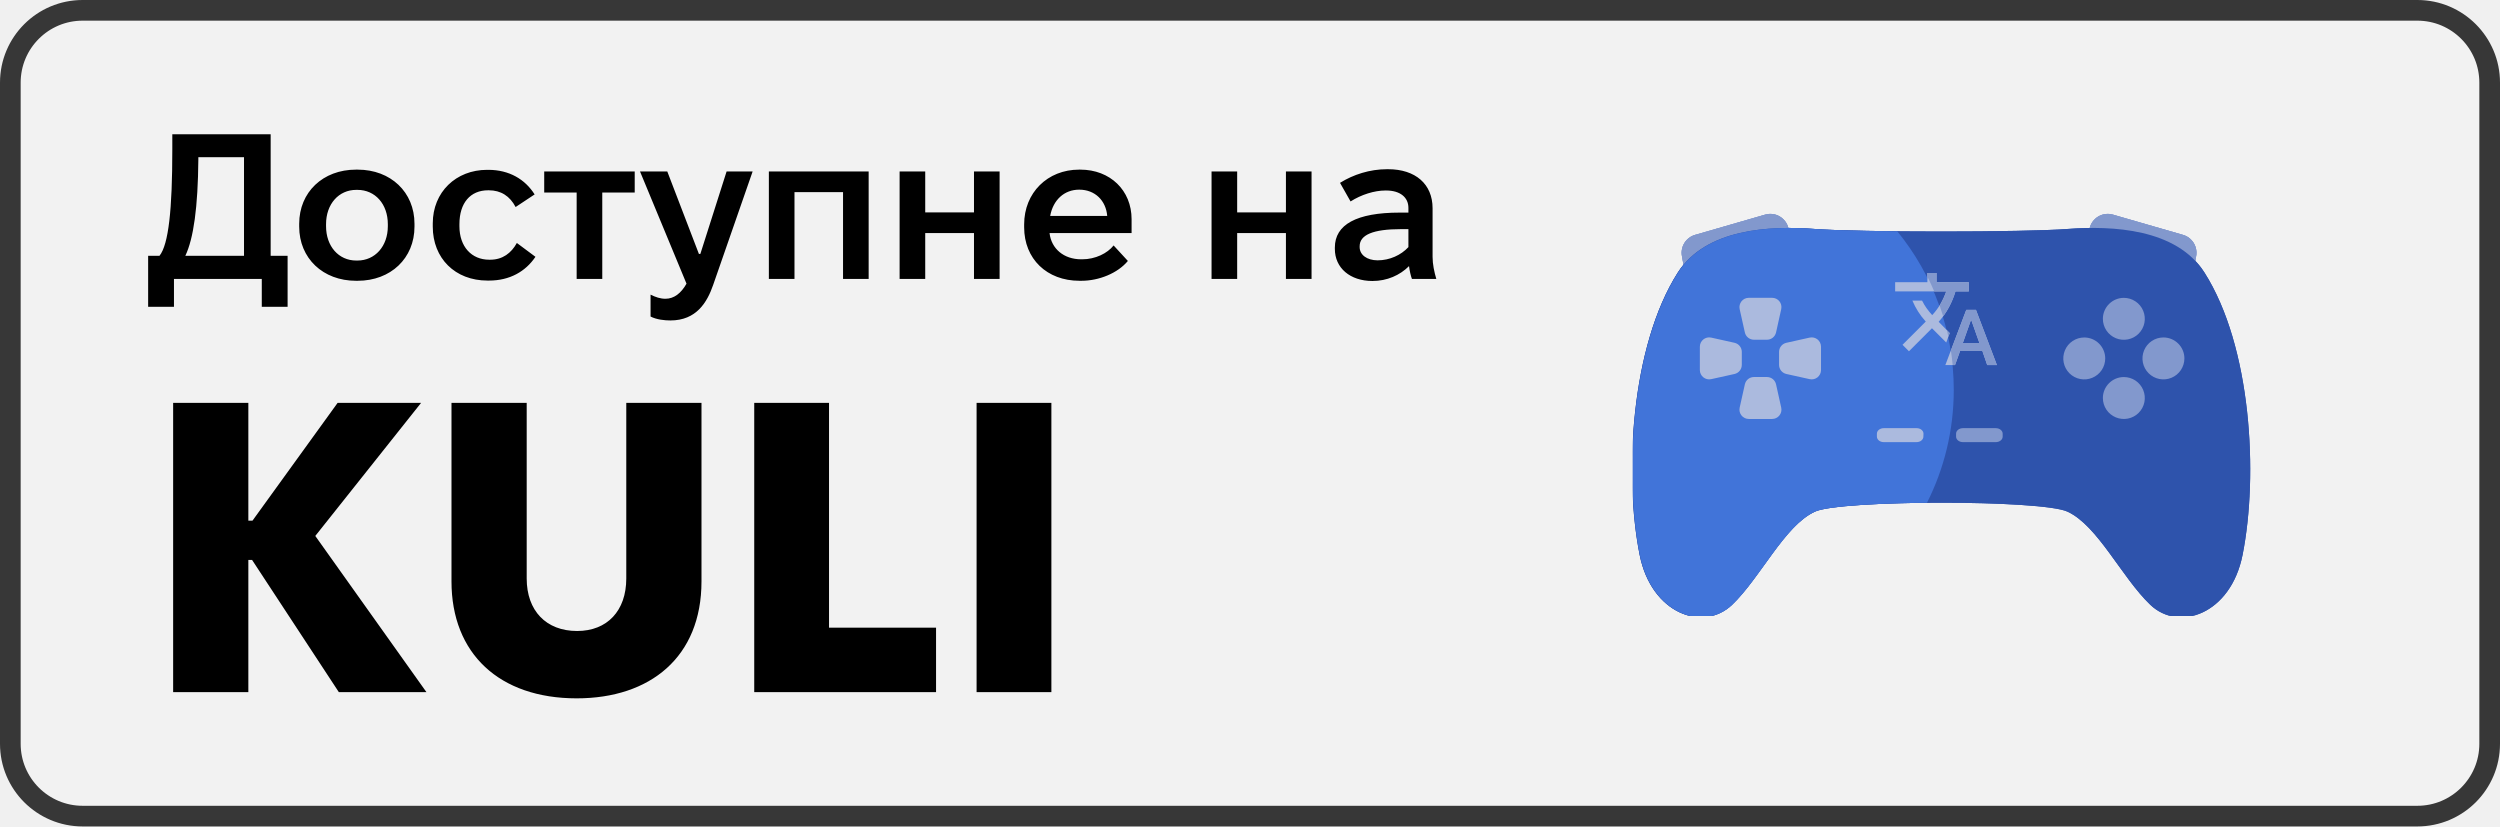
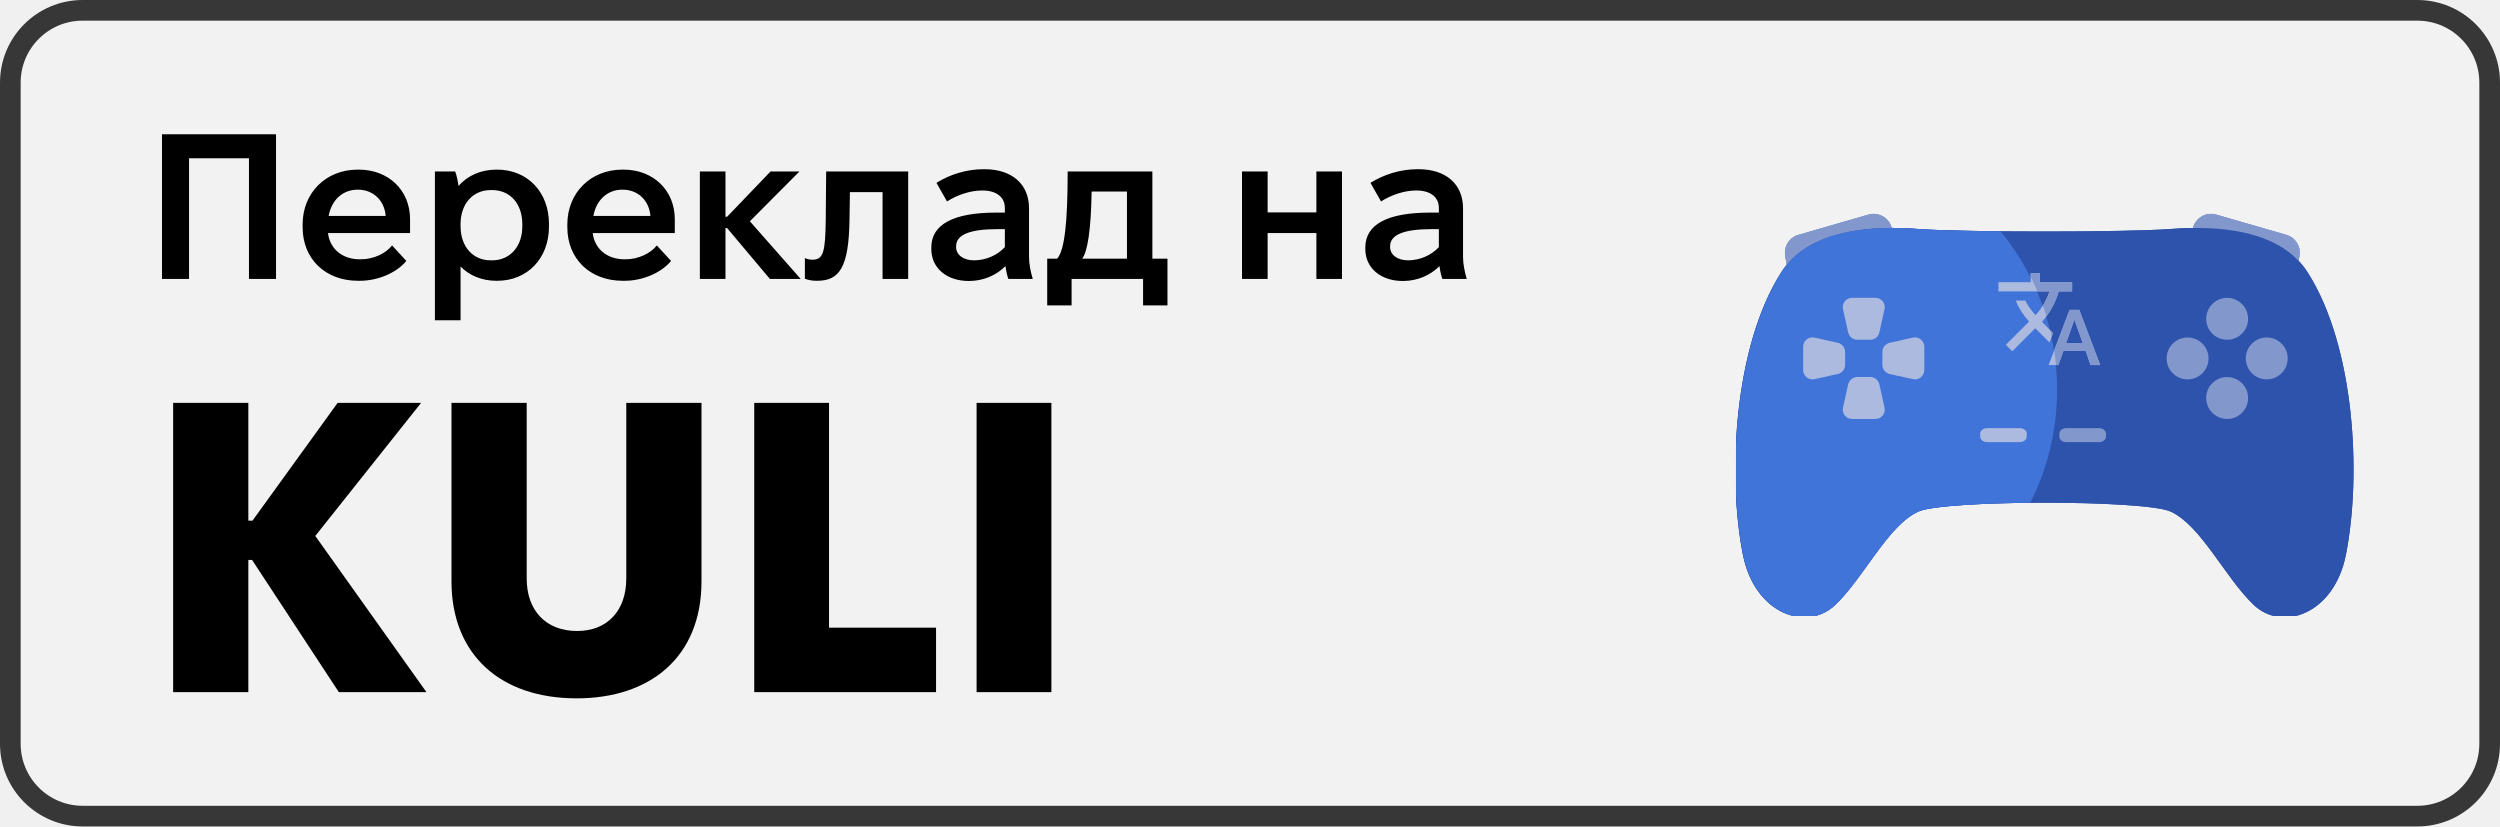
<svg xmlns="http://www.w3.org/2000/svg" width="121" height="40" viewBox="0 0 121 40" fill="none">
  <rect x="0.5" y="0.5" width="120" height="39" rx="3.5" fill="#F2F2F2" />
  <rect x="0.5" y="0.5" width="120" height="39" rx="3.5" stroke="#373737" />
-   <path d="M7.17 14.85V12.38H7.72C8.16 11.83 8.34 10.14 8.34 7.23V6.5H13.1V12.38H13.92V14.85H12.67V13.5H8.42V14.85H7.17ZM11.81 12.38V7.61H9.6V7.72C9.58 10.03 9.37 11.54 8.97 12.38H11.81ZM17.231 13.59C15.631 13.59 14.481 12.5 14.481 10.97V10.83C14.481 9.3 15.631 8.21 17.231 8.21H17.311C18.911 8.21 20.061 9.3 20.061 10.83V10.97C20.061 12.5 18.911 13.59 17.311 13.59H17.231ZM17.241 12.61H17.301C18.151 12.61 18.771 11.92 18.771 10.95V10.85C18.771 9.88 18.161 9.19 17.301 9.19H17.241C16.391 9.19 15.781 9.88 15.781 10.85V10.95C15.781 11.92 16.391 12.61 17.241 12.61ZM23.596 13.58C22.026 13.58 20.946 12.5 20.946 10.97V10.81C20.946 9.3 22.066 8.22 23.576 8.22H23.636C24.646 8.22 25.416 8.68 25.876 9.41L24.956 10.02C24.676 9.49 24.246 9.21 23.656 9.21H23.626C22.766 9.21 22.236 9.82 22.236 10.85V10.95C22.236 11.94 22.826 12.57 23.676 12.57H23.726C24.326 12.57 24.746 12.25 25.016 11.76L25.916 12.43C25.436 13.14 24.676 13.58 23.666 13.58H23.596ZM27.91 13.5V9.32H26.34V8.3H30.72V9.32H29.15V13.5H27.91ZM32.447 15.51C32.167 15.51 31.777 15.47 31.487 15.32V14.26C31.727 14.38 31.957 14.46 32.207 14.46C32.627 14.46 32.967 14.19 33.227 13.73L30.977 8.3H32.297L33.827 12.29H33.897L35.167 8.3H36.427L34.517 13.79C34.227 14.63 33.707 15.51 32.447 15.51ZM37.213 13.5V8.3H42.043V13.5H40.803V9.3H38.453V13.5H37.213ZM43.541 13.5V8.3H44.781V10.28H47.141V8.3H48.381V13.5H47.141V11.28H44.781V13.5H43.541ZM52.249 13.59C50.669 13.59 49.569 12.53 49.569 11V10.86C49.569 9.33 50.699 8.21 52.229 8.21H52.289C53.729 8.21 54.769 9.21 54.769 10.61V11.28H50.799V11.29C50.889 12.04 51.489 12.55 52.329 12.55H52.379C53.019 12.55 53.599 12.26 53.899 11.88L54.589 12.63C54.099 13.22 53.199 13.59 52.339 13.59H52.249ZM50.829 10.45H53.589C53.529 9.71 52.999 9.18 52.239 9.18H52.229C51.509 9.18 50.969 9.68 50.829 10.45ZM58.639 13.5V8.3H59.879V10.28H62.239V8.3H63.479V13.5H62.239V11.28H59.879V13.5H58.639ZM66.427 13.6C65.347 13.6 64.607 12.97 64.607 12.05V11.98C64.607 10.87 65.657 10.29 67.747 10.29H68.167V10.06C68.167 9.56 67.777 9.22 67.087 9.22H67.057C66.517 9.22 65.887 9.42 65.367 9.75L64.857 8.85C65.497 8.45 66.297 8.19 67.127 8.19H67.187C68.507 8.19 69.337 8.91 69.337 10.08V12.43C69.337 12.79 69.417 13.16 69.517 13.5H68.337C68.277 13.34 68.227 13.11 68.197 12.88C67.757 13.32 67.137 13.6 66.427 13.6ZM66.677 12.6C67.257 12.6 67.807 12.35 68.167 11.96V11.09H67.817C66.447 11.09 65.807 11.37 65.807 11.92V11.96C65.807 12.33 66.157 12.6 66.677 12.6ZM8.38 33.5V19.5H12.02V25.2H12.22L16.34 19.5H20.38L15.26 25.94L20.64 33.5H16.4L12.2 27.1H12.02V33.5H8.38ZM27.912 33.8C24.172 33.8 21.852 31.64 21.852 28.14V19.5H25.492V28C25.492 29.56 26.432 30.54 27.932 30.54C29.392 30.54 30.312 29.56 30.312 28V19.5H33.952V28.14C33.952 31.8 31.472 33.8 27.912 33.8ZM36.505 33.5V19.5H40.125V30.38H45.305V33.5H36.505ZM47.267 33.5V19.5H50.887V33.5H47.267Z" fill="black" />
+   <path d="M7.84 13.5V6.5H13.36V13.5H12.05V7.66H9.15V13.5H7.84ZM17.327 13.59C15.747 13.59 14.647 12.53 14.647 11V10.86C14.647 9.33 15.777 8.21 17.307 8.21H17.367C18.807 8.21 19.847 9.21 19.847 10.61V11.28H15.877V11.29C15.967 12.04 16.567 12.55 17.407 12.55H17.457C18.097 12.55 18.677 12.26 18.977 11.88L19.667 12.63C19.177 13.22 18.277 13.59 17.417 13.59H17.327ZM15.907 10.45H18.667C18.607 9.71 18.077 9.18 17.317 9.18H17.307C16.587 9.18 16.047 9.68 15.907 10.45ZM21.05 15.5V8.3H22.03C22.101 8.47 22.16 8.77 22.191 9C22.631 8.5 23.27 8.21 24.02 8.21H24.07C25.52 8.21 26.57 9.29 26.57 10.83V10.97C26.57 12.51 25.52 13.59 24.07 13.59H24.02C23.331 13.59 22.721 13.34 22.291 12.9V15.5H21.05ZM23.75 12.6H23.82C24.68 12.6 25.28 11.94 25.28 10.95V10.85C25.28 9.86 24.691 9.2 23.82 9.2H23.75C22.89 9.2 22.291 9.86 22.291 10.85V10.95C22.291 11.94 22.89 12.6 23.75 12.6ZM30.14 13.59C28.559 13.59 27.459 12.53 27.459 11V10.86C27.459 9.33 28.59 8.21 30.119 8.21H30.18C31.619 8.21 32.66 9.21 32.66 10.61V11.28H28.689V11.29C28.779 12.04 29.38 12.55 30.22 12.55H30.27C30.91 12.55 31.489 12.26 31.79 11.88L32.48 12.63C31.989 13.22 31.09 13.59 30.23 13.59H30.14ZM28.72 10.45H31.48C31.419 9.71 30.89 9.18 30.13 9.18H30.119C29.399 9.18 28.86 9.68 28.72 10.45ZM33.873 13.5V8.3H35.113V10.49H35.193L37.293 8.3H38.693L36.293 10.71L38.753 13.5H37.263L35.193 11.04H35.113V13.5H33.873ZM39.546 13.59C39.316 13.59 39.136 13.56 38.956 13.49V12.49C39.076 12.55 39.226 12.57 39.326 12.57C39.856 12.57 39.946 12.17 39.966 10.65L39.986 8.3H43.956V13.5H42.716V9.3H41.136L41.116 10.62C41.086 12.97 40.616 13.59 39.546 13.59ZM46.895 13.6C45.815 13.6 45.075 12.97 45.075 12.05V11.98C45.075 10.87 46.125 10.29 48.215 10.29H48.635V10.06C48.635 9.56 48.245 9.22 47.555 9.22H47.525C46.985 9.22 46.355 9.42 45.835 9.75L45.325 8.85C45.965 8.45 46.765 8.19 47.595 8.19H47.655C48.975 8.19 49.805 8.91 49.805 10.08V12.43C49.805 12.79 49.885 13.16 49.985 13.5H48.805C48.745 13.34 48.695 13.11 48.665 12.88C48.225 13.32 47.605 13.6 46.895 13.6ZM47.145 12.6C47.725 12.6 48.275 12.35 48.635 11.96V11.09H48.285C46.915 11.09 46.275 11.37 46.275 11.92V11.96C46.275 12.33 46.625 12.6 47.145 12.6ZM50.685 14.78V12.52H51.165C51.525 12.12 51.675 10.77 51.675 8.3H55.775V12.52H56.505V14.78H55.325V13.5H51.865V14.78H50.685ZM52.375 12.52H54.545V9.27H52.835C52.805 11.13 52.635 12.2 52.375 12.52ZM60.113 13.5V8.3H61.353V10.28H63.713V8.3H64.953V13.5H63.713V11.28H61.353V13.5H60.113ZM67.901 13.6C66.821 13.6 66.081 12.97 66.081 12.05V11.98C66.081 10.87 67.131 10.29 69.221 10.29H69.641V10.06C69.641 9.56 69.251 9.22 68.561 9.22H68.531C67.991 9.22 67.361 9.42 66.841 9.75L66.331 8.85C66.971 8.45 67.771 8.19 68.601 8.19H68.661C69.981 8.19 70.811 8.91 70.811 10.08V12.43C70.811 12.79 70.891 13.16 70.991 13.5H69.811C69.751 13.34 69.701 13.11 69.671 12.88C69.231 13.32 68.611 13.6 67.901 13.6ZM68.151 12.6C68.731 12.6 69.281 12.35 69.641 11.96V11.09H69.291C67.921 11.09 67.281 11.37 67.281 11.92V11.96C67.281 12.33 67.631 12.6 68.151 12.6ZM8.38 33.5V19.5H12.02V25.2H12.22L16.34 19.5H20.38L15.26 25.94L20.64 33.5H16.4L12.2 27.1H12.02V33.5H8.38ZM27.912 33.8C24.172 33.8 21.852 31.64 21.852 28.14V19.5H25.492V28C25.492 29.56 26.432 30.54 27.932 30.54C29.392 30.54 30.312 29.56 30.312 28V19.5H33.952V28.14C33.952 31.8 31.472 33.8 27.912 33.8ZM36.505 33.5V19.5H40.125V30.38H45.305V33.5H36.505ZM47.267 33.5V19.5H50.887V33.5H47.267Z" fill="black" />
  <g clip-path="url(#clip0_1138_282)">
-     <mask id="mask0_1138_282" style="mask-type:luminance" maskUnits="userSpaceOnUse" x="79" y="10" width="30" height="20">
-       <path d="M109 10.182H79V29.818H109V10.182Z" fill="white" />
+     <mask id="mask0_1138_282" style="mask-type:luminance" maskUnits="userSpaceOnUse" x="84" y="10" width="30" height="20">
+       <path d="M114 10.182H84V29.818H114V10.182Z" fill="white" />
    </mask>
    <g mask="url(#mask0_1138_282)">
-       <mask id="mask1_1138_282" style="mask-type:luminance" maskUnits="userSpaceOnUse" x="79" y="10" width="30" height="20">
-         <path d="M108.95 10.182H79V29.818H108.95V10.182Z" fill="white" />
+       <mask id="mask1_1138_282" style="mask-type:luminance" maskUnits="userSpaceOnUse" x="84" y="10" width="30" height="20">
+         <path d="M113.95 10.182H84V29.818H113.95V10.182Z" fill="white" />
      </mask>
      <g mask="url(#mask1_1138_282)">
-         <path d="M81.405 12.393C81.324 11.938 81.599 11.496 82.042 11.368L85.433 10.389C85.925 10.246 86.437 10.543 86.559 11.041L86.932 12.566L81.616 13.582L81.405 12.393Z" fill="#8298CD" />
-         <path d="M106.295 12.392C106.375 11.938 106.1 11.496 105.657 11.368L102.267 10.389C101.774 10.246 101.262 10.543 101.14 11.041L100.768 12.566L106.083 13.582L106.295 12.392Z" fill="#8298CD" />
-         <path d="M81.405 12.392C81.324 11.938 81.599 11.496 82.042 11.368L85.433 10.388C85.925 10.246 86.437 10.543 86.559 11.041L86.932 12.566L81.616 13.582L81.405 12.392Z" fill="#8298CD" />
-         <path d="M106.295 12.392C106.375 11.938 106.1 11.496 105.657 11.368L102.267 10.388C101.774 10.246 101.262 10.543 101.14 11.041L100.768 12.566L106.083 13.582L106.295 12.392Z" fill="#8298CD" />
-         <path fill-rule="evenodd" clip-rule="evenodd" d="M100.062 24.762C98.81 24.187 89.089 24.187 87.838 24.762C86.363 25.438 85.213 27.946 83.829 29.271C82.444 30.597 79.928 29.723 79.357 26.852C78.591 22.989 78.931 16.766 81.206 13.19C82.559 11.063 85.669 10.917 87.816 11.081C89.962 11.246 97.938 11.246 100.086 11.081C102.235 10.917 105.34 11.063 106.695 13.19C108.971 16.766 109.309 22.989 108.542 26.852C107.972 29.729 105.46 30.597 104.073 29.271C102.686 27.946 101.536 25.441 100.062 24.762Z" fill="#2E53AC" />
-         <path fill-rule="evenodd" clip-rule="evenodd" d="M93.097 20.99C93.097 20.955 93.088 20.92 93.072 20.887C93.055 20.855 93.031 20.826 93 20.801C92.969 20.776 92.933 20.756 92.892 20.743C92.852 20.729 92.809 20.723 92.766 20.723H91.173C91.085 20.723 91.001 20.751 90.939 20.801C90.877 20.851 90.842 20.919 90.842 20.99V21.132C90.842 21.203 90.877 21.27 90.939 21.321C91.001 21.371 91.085 21.399 91.173 21.399H92.761C92.849 21.399 92.933 21.371 92.995 21.321C93.057 21.27 93.092 21.203 93.092 21.132L93.097 20.99Z" fill="#8298CD" />
-         <path fill-rule="evenodd" clip-rule="evenodd" d="M96.929 20.99C96.929 20.919 96.894 20.851 96.832 20.801C96.769 20.751 96.685 20.723 96.597 20.723H95.005C94.917 20.723 94.833 20.751 94.771 20.801C94.709 20.851 94.674 20.919 94.674 20.99V21.132C94.674 21.203 94.709 21.27 94.771 21.321C94.833 21.371 94.917 21.399 95.005 21.399H96.597C96.685 21.399 96.769 21.371 96.832 21.321C96.894 21.27 96.929 21.203 96.929 21.132V20.99Z" fill="#8298CD" />
-         <path fill-rule="evenodd" clip-rule="evenodd" d="M102.794 14.416C102.995 14.416 103.191 14.476 103.358 14.588C103.525 14.699 103.655 14.857 103.731 15.043C103.808 15.228 103.828 15.432 103.789 15.629C103.75 15.826 103.653 16.007 103.511 16.149C103.37 16.291 103.189 16.387 102.992 16.426C102.795 16.465 102.591 16.445 102.406 16.369C102.22 16.292 102.062 16.162 101.95 15.995C101.839 15.828 101.779 15.632 101.779 15.431C101.779 15.162 101.886 14.904 102.077 14.714C102.267 14.523 102.525 14.416 102.794 14.416Z" fill="#8298CD" />
-         <path fill-rule="evenodd" clip-rule="evenodd" d="M105.725 17.348C105.725 17.548 105.665 17.744 105.554 17.911C105.442 18.078 105.284 18.208 105.098 18.285C104.913 18.362 104.709 18.382 104.512 18.343C104.315 18.304 104.134 18.207 103.993 18.065C103.851 17.923 103.754 17.742 103.715 17.546C103.676 17.349 103.696 17.145 103.773 16.959C103.849 16.774 103.979 16.615 104.146 16.504C104.313 16.392 104.509 16.333 104.71 16.333C104.979 16.333 105.237 16.44 105.427 16.63C105.618 16.82 105.725 17.078 105.725 17.348Z" fill="#8298CD" />
-         <path fill-rule="evenodd" clip-rule="evenodd" d="M102.794 18.249C102.995 18.249 103.191 18.309 103.358 18.42C103.525 18.532 103.655 18.69 103.731 18.876C103.808 19.061 103.828 19.265 103.789 19.462C103.75 19.659 103.653 19.84 103.511 19.982C103.37 20.123 103.189 20.22 102.992 20.259C102.795 20.298 102.591 20.278 102.406 20.201C102.22 20.125 102.062 19.995 101.95 19.828C101.839 19.661 101.779 19.465 101.779 19.264C101.779 18.995 101.886 18.737 102.077 18.547C102.267 18.356 102.525 18.249 102.794 18.249Z" fill="#8298CD" />
-         <path fill-rule="evenodd" clip-rule="evenodd" d="M101.893 17.349C101.893 17.549 101.833 17.746 101.722 17.913C101.61 18.079 101.452 18.209 101.266 18.286C101.081 18.363 100.877 18.383 100.68 18.344C100.483 18.305 100.302 18.208 100.16 18.066C100.019 17.924 99.922 17.744 99.883 17.547C99.844 17.35 99.864 17.146 99.941 16.96C100.017 16.775 100.147 16.616 100.314 16.505C100.481 16.394 100.677 16.334 100.878 16.334C101.147 16.334 101.405 16.441 101.595 16.631C101.786 16.822 101.893 17.08 101.893 17.349Z" fill="#8298CD" />
-         <path d="M84.2 14.963C84.138 14.681 84.352 14.414 84.641 14.414H85.771C86.06 14.414 86.274 14.681 86.211 14.963L85.961 16.09C85.915 16.296 85.732 16.443 85.521 16.443H84.891C84.68 16.443 84.497 16.296 84.451 16.09L84.2 14.963Z" fill="#8298CD" />
-         <path d="M87.588 16.34C87.87 16.278 88.137 16.492 88.137 16.78V17.911C88.137 18.199 87.87 18.414 87.588 18.351L86.461 18.101C86.254 18.055 86.107 17.872 86.107 17.66V17.031C86.107 16.82 86.254 16.637 86.461 16.591L87.588 16.34Z" fill="#8298CD" />
-         <path d="M84.2 19.729C84.138 20.011 84.352 20.278 84.641 20.278H85.771C86.06 20.278 86.274 20.011 86.211 19.729L85.961 18.602C85.915 18.395 85.732 18.248 85.521 18.248H84.891C84.68 18.248 84.497 18.395 84.451 18.602L84.2 19.729Z" fill="#8298CD" />
-         <path d="M82.822 16.34C82.541 16.278 82.273 16.492 82.273 16.78V17.911C82.273 18.199 82.541 18.414 82.822 18.351L83.95 18.101C84.156 18.055 84.303 17.872 84.303 17.66V17.031C84.303 16.82 84.156 16.637 83.95 16.591L82.822 16.34Z" fill="#8298CD" />
-         <path d="M81.405 12.392C81.324 11.938 81.599 11.496 82.042 11.368L85.433 10.388C85.925 10.246 86.437 10.543 86.559 11.041L86.932 12.566L81.616 13.582L81.405 12.392Z" fill="#8298CD" />
-         <path d="M106.295 12.392C106.375 11.938 106.1 11.496 105.657 11.368L102.267 10.388C101.774 10.246 101.262 10.543 101.14 11.041L100.768 12.566L106.083 13.582L106.295 12.392Z" fill="#8298CD" />
-         <path fill-rule="evenodd" clip-rule="evenodd" d="M100.062 24.762C98.81 24.187 89.089 24.187 87.838 24.762C86.363 25.438 85.213 27.946 83.829 29.271C82.444 30.597 79.928 29.723 79.357 26.852C78.591 22.989 78.931 16.766 81.206 13.19C82.559 11.063 85.669 10.917 87.816 11.081C89.962 11.246 97.938 11.246 100.086 11.081C102.235 10.917 105.34 11.063 106.695 13.19C108.971 16.766 109.309 22.989 108.542 26.852C107.972 29.729 105.46 30.597 104.073 29.271C102.686 27.946 101.536 25.441 100.062 24.762Z" fill="#2E53AC" />
-         <path d="M91.829 11.195C90.105 11.178 88.594 11.14 87.827 11.082C85.68 10.917 82.571 11.064 81.218 13.19C78.943 16.766 78.603 22.99 79.369 26.852C79.94 29.723 82.456 30.598 83.841 29.272C84.391 28.744 84.905 28.03 85.417 27.318C86.191 26.241 86.962 25.169 87.85 24.762C88.422 24.499 90.769 24.356 93.266 24.334C94.095 22.692 94.562 20.835 94.562 18.869C94.562 15.958 93.537 13.287 91.829 11.195Z" fill="#4174D9" />
-         <path fill-rule="evenodd" clip-rule="evenodd" d="M93.097 20.99C93.097 20.955 93.088 20.92 93.072 20.887C93.055 20.855 93.031 20.826 93 20.801C92.969 20.776 92.933 20.756 92.892 20.743C92.852 20.729 92.809 20.723 92.766 20.723H91.173C91.085 20.723 91.001 20.751 90.939 20.801C90.877 20.851 90.842 20.919 90.842 20.99V21.132C90.842 21.203 90.877 21.27 90.939 21.321C91.001 21.371 91.085 21.399 91.173 21.399H92.761C92.849 21.399 92.933 21.371 92.995 21.321C93.057 21.27 93.092 21.203 93.092 21.132L93.097 20.99Z" fill="#ABBADE" />
-         <path fill-rule="evenodd" clip-rule="evenodd" d="M96.929 20.99C96.929 20.919 96.894 20.851 96.832 20.801C96.769 20.751 96.685 20.723 96.597 20.723H95.005C94.917 20.723 94.833 20.751 94.771 20.801C94.709 20.851 94.674 20.919 94.674 20.99V21.132C94.674 21.203 94.709 21.271 94.771 21.321C94.833 21.371 94.917 21.399 95.005 21.399H96.597C96.685 21.399 96.769 21.371 96.832 21.321C96.894 21.271 96.929 21.203 96.929 21.132V20.99Z" fill="#8298CD" />
-         <path fill-rule="evenodd" clip-rule="evenodd" d="M102.794 14.416C102.995 14.416 103.191 14.476 103.358 14.588C103.525 14.699 103.655 14.857 103.731 15.043C103.808 15.228 103.828 15.432 103.789 15.629C103.75 15.826 103.653 16.007 103.511 16.149C103.37 16.291 103.189 16.387 102.992 16.426C102.795 16.465 102.591 16.445 102.406 16.369C102.22 16.292 102.062 16.162 101.95 15.995C101.839 15.828 101.779 15.632 101.779 15.431C101.779 15.162 101.886 14.904 102.077 14.714C102.267 14.523 102.525 14.416 102.794 14.416Z" fill="#8298CD" />
-         <path fill-rule="evenodd" clip-rule="evenodd" d="M105.725 17.348C105.725 17.548 105.665 17.744 105.554 17.911C105.442 18.078 105.284 18.208 105.098 18.285C104.913 18.362 104.709 18.382 104.512 18.343C104.315 18.304 104.134 18.207 103.993 18.065C103.851 17.923 103.754 17.742 103.715 17.546C103.676 17.349 103.696 17.145 103.773 16.959C103.849 16.774 103.979 16.615 104.146 16.504C104.313 16.392 104.509 16.333 104.71 16.333C104.979 16.333 105.237 16.44 105.427 16.63C105.618 16.82 105.725 17.078 105.725 17.348Z" fill="#8298CD" />
-         <path fill-rule="evenodd" clip-rule="evenodd" d="M102.794 18.249C102.995 18.249 103.191 18.309 103.358 18.42C103.525 18.532 103.655 18.69 103.731 18.876C103.808 19.061 103.828 19.265 103.789 19.462C103.75 19.659 103.653 19.84 103.511 19.982C103.37 20.123 103.189 20.22 102.992 20.259C102.795 20.298 102.591 20.278 102.406 20.201C102.22 20.125 102.062 19.995 101.95 19.828C101.839 19.661 101.779 19.465 101.779 19.264C101.779 18.995 101.886 18.737 102.077 18.547C102.267 18.356 102.525 18.249 102.794 18.249Z" fill="#8298CD" />
-         <path fill-rule="evenodd" clip-rule="evenodd" d="M101.893 17.349C101.893 17.549 101.833 17.746 101.722 17.913C101.61 18.079 101.452 18.209 101.266 18.286C101.081 18.363 100.877 18.383 100.68 18.344C100.483 18.305 100.302 18.208 100.16 18.066C100.019 17.924 99.922 17.744 99.883 17.547C99.844 17.35 99.864 17.146 99.941 16.96C100.017 16.775 100.147 16.616 100.314 16.505C100.481 16.394 100.677 16.334 100.878 16.334C101.147 16.334 101.405 16.441 101.595 16.631C101.786 16.822 101.893 17.08 101.893 17.349Z" fill="#8298CD" />
-         <path d="M84.2 14.963C84.138 14.681 84.352 14.414 84.641 14.414H85.771C86.06 14.414 86.274 14.681 86.211 14.963L85.961 16.09C85.915 16.296 85.732 16.443 85.521 16.443H84.891C84.68 16.443 84.497 16.296 84.451 16.09L84.2 14.963Z" fill="#ABBADE" />
-         <path d="M87.588 16.34C87.87 16.278 88.137 16.492 88.137 16.78V17.911C88.137 18.199 87.87 18.414 87.588 18.351L86.461 18.101C86.254 18.055 86.107 17.872 86.107 17.66V17.031C86.107 16.82 86.254 16.637 86.461 16.591L87.588 16.34Z" fill="#ABBADE" />
-         <path d="M84.2 19.729C84.138 20.011 84.352 20.278 84.641 20.278H85.771C86.06 20.278 86.274 20.011 86.211 19.729L85.961 18.602C85.915 18.395 85.732 18.248 85.521 18.248H84.891C84.68 18.248 84.497 18.395 84.451 18.602L84.2 19.729Z" fill="#ABBADE" />
-         <path d="M82.822 16.34C82.541 16.278 82.273 16.492 82.273 16.78V17.911C82.273 18.199 82.541 18.414 82.822 18.351L83.95 18.101C84.156 18.055 84.303 17.872 84.303 17.66V17.031C84.303 16.82 84.156 16.637 83.95 16.591L82.822 16.34Z" fill="#ABBADE" />
-         <path d="M94.154 17.67L95.168 14.996H95.636L96.65 17.67H96.182L95.948 16.99H94.867L94.622 17.67H94.154ZM95.001 16.6H95.803L95.413 15.497H95.391L95.001 16.6ZM92.393 17.002L92.081 16.689L93.207 15.564C93.065 15.408 92.942 15.246 92.836 15.079C92.73 14.912 92.638 14.736 92.56 14.55H93.028C93.095 14.684 93.167 14.805 93.243 14.912C93.319 15.02 93.411 15.133 93.519 15.252C93.682 15.074 93.817 14.891 93.925 14.703C94.033 14.516 94.124 14.316 94.198 14.104H91.725V13.659H93.285V13.213H93.73V13.659H95.29V14.104H94.644C94.566 14.368 94.46 14.624 94.326 14.873C94.193 15.122 94.027 15.356 93.831 15.575L94.365 16.121L94.198 16.578L93.507 15.887L92.393 17.002Z" fill="#ABBADE" />
-         <path fill-rule="evenodd" clip-rule="evenodd" d="M93.615 14.104C93.513 13.861 93.403 13.622 93.285 13.387V13.213H93.731V13.659H95.291V14.104H94.645C94.567 14.368 94.461 14.624 94.327 14.873C94.246 15.024 94.153 15.17 94.049 15.31C93.996 15.133 93.939 14.958 93.877 14.784C93.894 14.757 93.91 14.73 93.926 14.703C94.034 14.516 94.125 14.316 94.199 14.104H93.615ZM94.509 17.67C94.487 17.433 94.458 17.197 94.422 16.964L95.168 14.996H95.636L96.65 17.67H96.182L95.948 16.99H94.867L94.622 17.67H94.509ZM94.301 16.298C94.279 16.193 94.255 16.087 94.23 15.983L94.366 16.121L94.301 16.298ZM95.803 16.6H95.001L95.391 15.497H95.413L95.803 16.6Z" fill="#8298CD" />
+         <path d="M86.405 12.393C86.324 11.938 86.599 11.496 87.042 11.368L90.433 10.389C90.925 10.246 91.437 10.543 91.559 11.041L91.932 12.566L86.616 13.582L86.405 12.393Z" fill="#8298CD" />
+         <path d="M111.295 12.392C111.375 11.938 111.1 11.496 110.657 11.368L107.267 10.389C106.774 10.246 106.262 10.543 106.14 11.041L105.768 12.566L111.083 13.582L111.295 12.392Z" fill="#8298CD" />
+         <path d="M86.405 12.392C86.324 11.938 86.599 11.496 87.042 11.368L90.433 10.388C90.925 10.246 91.437 10.543 91.559 11.041L91.932 12.566L86.616 13.582L86.405 12.392Z" fill="#8298CD" />
+         <path d="M111.295 12.392C111.375 11.938 111.1 11.496 110.657 11.368L107.267 10.388C106.774 10.246 106.262 10.543 106.14 11.041L105.768 12.566L111.083 13.582L111.295 12.392Z" fill="#8298CD" />
+         <path fill-rule="evenodd" clip-rule="evenodd" d="M105.062 24.762C103.81 24.187 94.089 24.187 92.838 24.762C91.363 25.438 90.213 27.946 88.829 29.271C87.444 30.597 84.928 29.723 84.357 26.852C83.591 22.989 83.931 16.766 86.206 13.19C87.559 11.063 90.669 10.917 92.816 11.081C94.962 11.246 102.938 11.246 105.086 11.081C107.235 10.917 110.34 11.063 111.695 13.19C113.971 16.766 114.309 22.989 113.542 26.852C112.972 29.729 110.46 30.597 109.073 29.271C107.686 27.946 106.536 25.441 105.062 24.762Z" fill="#2E53AC" />
+         <path fill-rule="evenodd" clip-rule="evenodd" d="M98.097 20.99C98.097 20.955 98.088 20.92 98.072 20.887C98.055 20.855 98.031 20.826 98 20.801C97.969 20.776 97.933 20.756 97.892 20.743C97.852 20.729 97.809 20.723 97.766 20.723H96.173C96.085 20.723 96.001 20.751 95.939 20.801C95.877 20.851 95.842 20.919 95.842 20.99V21.132C95.842 21.203 95.877 21.27 95.939 21.321C96.001 21.371 96.085 21.399 96.173 21.399H97.761C97.849 21.399 97.933 21.371 97.995 21.321C98.057 21.27 98.092 21.203 98.092 21.132L98.097 20.99Z" fill="#8298CD" />
+         <path fill-rule="evenodd" clip-rule="evenodd" d="M101.929 20.99C101.929 20.919 101.894 20.851 101.832 20.801C101.769 20.751 101.685 20.723 101.597 20.723H100.005C99.917 20.723 99.833 20.751 99.771 20.801C99.709 20.851 99.674 20.919 99.674 20.99V21.132C99.674 21.203 99.709 21.27 99.771 21.321C99.833 21.371 99.917 21.399 100.005 21.399H101.597C101.685 21.399 101.769 21.371 101.832 21.321C101.894 21.27 101.929 21.203 101.929 21.132V20.99Z" fill="#8298CD" />
+         <path fill-rule="evenodd" clip-rule="evenodd" d="M107.794 14.416C107.995 14.416 108.191 14.476 108.358 14.588C108.525 14.699 108.655 14.857 108.731 15.043C108.808 15.228 108.828 15.432 108.789 15.629C108.75 15.826 108.653 16.007 108.511 16.149C108.37 16.291 108.189 16.387 107.992 16.426C107.795 16.465 107.591 16.445 107.406 16.369C107.22 16.292 107.062 16.162 106.95 15.995C106.839 15.828 106.779 15.632 106.779 15.431C106.779 15.162 106.886 14.904 107.077 14.714C107.267 14.523 107.525 14.416 107.794 14.416Z" fill="#8298CD" />
+         <path fill-rule="evenodd" clip-rule="evenodd" d="M110.725 17.348C110.725 17.548 110.665 17.744 110.554 17.911C110.442 18.078 110.284 18.208 110.098 18.285C109.913 18.362 109.709 18.382 109.512 18.343C109.315 18.304 109.134 18.207 108.993 18.065C108.851 17.923 108.754 17.742 108.715 17.546C108.676 17.349 108.696 17.145 108.773 16.959C108.849 16.774 108.979 16.615 109.146 16.504C109.313 16.392 109.509 16.333 109.71 16.333C109.979 16.333 110.237 16.44 110.427 16.63C110.618 16.82 110.725 17.078 110.725 17.348Z" fill="#8298CD" />
+         <path fill-rule="evenodd" clip-rule="evenodd" d="M107.794 18.249C107.995 18.249 108.191 18.309 108.358 18.42C108.525 18.532 108.655 18.69 108.731 18.876C108.808 19.061 108.828 19.265 108.789 19.462C108.75 19.659 108.653 19.84 108.511 19.982C108.37 20.123 108.189 20.22 107.992 20.259C107.795 20.298 107.591 20.278 107.406 20.201C107.22 20.125 107.062 19.995 106.95 19.828C106.839 19.661 106.779 19.465 106.779 19.264C106.779 18.995 106.886 18.737 107.077 18.547C107.267 18.356 107.525 18.249 107.794 18.249Z" fill="#8298CD" />
+         <path fill-rule="evenodd" clip-rule="evenodd" d="M106.893 17.349C106.893 17.549 106.833 17.746 106.722 17.913C106.61 18.079 106.452 18.209 106.266 18.286C106.081 18.363 105.877 18.383 105.68 18.344C105.483 18.305 105.302 18.208 105.16 18.066C105.019 17.924 104.922 17.744 104.883 17.547C104.844 17.35 104.864 17.146 104.941 16.96C105.017 16.775 105.147 16.616 105.314 16.505C105.481 16.394 105.677 16.334 105.878 16.334C106.147 16.334 106.405 16.441 106.595 16.631C106.786 16.822 106.893 17.08 106.893 17.349Z" fill="#8298CD" />
+         <path d="M89.2 14.963C89.138 14.681 89.352 14.414 89.641 14.414H90.771C91.06 14.414 91.274 14.681 91.211 14.963L90.961 16.09C90.915 16.296 90.732 16.443 90.521 16.443H89.891C89.68 16.443 89.497 16.296 89.451 16.09L89.2 14.963Z" fill="#8298CD" />
+         <path d="M92.588 16.34C92.87 16.278 93.137 16.492 93.137 16.78V17.911C93.137 18.199 92.87 18.414 92.588 18.351L91.461 18.101C91.254 18.055 91.107 17.872 91.107 17.66V17.031C91.107 16.82 91.254 16.637 91.461 16.591L92.588 16.34Z" fill="#8298CD" />
+         <path d="M89.2 19.729C89.138 20.011 89.352 20.278 89.641 20.278H90.771C91.06 20.278 91.274 20.011 91.211 19.729L90.961 18.602C90.915 18.395 90.732 18.248 90.521 18.248H89.891C89.68 18.248 89.497 18.395 89.451 18.602L89.2 19.729Z" fill="#8298CD" />
+         <path d="M87.822 16.34C87.541 16.278 87.273 16.492 87.273 16.78V17.911C87.273 18.199 87.541 18.414 87.822 18.351L88.95 18.101C89.156 18.055 89.303 17.872 89.303 17.66V17.031C89.303 16.82 89.156 16.637 88.95 16.591L87.822 16.34Z" fill="#8298CD" />
+         <path d="M86.405 12.392C86.324 11.938 86.599 11.496 87.042 11.368L90.433 10.388C90.925 10.246 91.437 10.543 91.559 11.041L91.932 12.566L86.616 13.582L86.405 12.392Z" fill="#8298CD" />
+         <path d="M111.295 12.392C111.375 11.938 111.1 11.496 110.657 11.368L107.267 10.388C106.774 10.246 106.262 10.543 106.14 11.041L105.768 12.566L111.083 13.582L111.295 12.392Z" fill="#8298CD" />
+         <path fill-rule="evenodd" clip-rule="evenodd" d="M105.062 24.762C103.81 24.187 94.089 24.187 92.838 24.762C91.363 25.438 90.213 27.946 88.829 29.271C87.444 30.597 84.928 29.723 84.357 26.852C83.591 22.989 83.931 16.766 86.206 13.19C87.559 11.063 90.669 10.917 92.816 11.081C94.962 11.246 102.938 11.246 105.086 11.081C107.235 10.917 110.34 11.063 111.695 13.19C113.971 16.766 114.309 22.989 113.542 26.852C112.972 29.729 110.46 30.597 109.073 29.271C107.686 27.946 106.536 25.441 105.062 24.762Z" fill="#2E53AC" />
+         <path d="M96.829 11.195C95.105 11.178 93.594 11.14 92.827 11.082C90.68 10.917 87.571 11.064 86.218 13.19C83.943 16.766 83.603 22.99 84.369 26.852C84.94 29.723 87.456 30.598 88.841 29.272C89.391 28.744 89.905 28.03 90.417 27.318C91.191 26.241 91.962 25.169 92.85 24.762C93.422 24.499 95.769 24.356 98.266 24.334C99.095 22.692 99.562 20.835 99.562 18.869C99.562 15.958 98.537 13.287 96.829 11.195Z" fill="#4174D9" />
+         <path fill-rule="evenodd" clip-rule="evenodd" d="M98.097 20.99C98.097 20.955 98.088 20.92 98.072 20.887C98.055 20.855 98.031 20.826 98 20.801C97.969 20.776 97.933 20.756 97.892 20.743C97.852 20.729 97.809 20.723 97.766 20.723H96.173C96.085 20.723 96.001 20.751 95.939 20.801C95.877 20.851 95.842 20.919 95.842 20.99V21.132C95.842 21.203 95.877 21.27 95.939 21.321C96.001 21.371 96.085 21.399 96.173 21.399H97.761C97.849 21.399 97.933 21.371 97.995 21.321C98.057 21.27 98.092 21.203 98.092 21.132L98.097 20.99Z" fill="#ABBADE" />
+         <path fill-rule="evenodd" clip-rule="evenodd" d="M101.929 20.99C101.929 20.919 101.894 20.851 101.832 20.801C101.769 20.751 101.685 20.723 101.597 20.723H100.005C99.917 20.723 99.833 20.751 99.771 20.801C99.709 20.851 99.674 20.919 99.674 20.99V21.132C99.674 21.203 99.709 21.271 99.771 21.321C99.833 21.371 99.917 21.399 100.005 21.399H101.597C101.685 21.399 101.769 21.371 101.832 21.321C101.894 21.271 101.929 21.203 101.929 21.132V20.99Z" fill="#8298CD" />
+         <path fill-rule="evenodd" clip-rule="evenodd" d="M107.794 14.416C107.995 14.416 108.191 14.476 108.358 14.588C108.525 14.699 108.655 14.857 108.731 15.043C108.808 15.228 108.828 15.432 108.789 15.629C108.75 15.826 108.653 16.007 108.511 16.149C108.37 16.291 108.189 16.387 107.992 16.426C107.795 16.465 107.591 16.445 107.406 16.369C107.22 16.292 107.062 16.162 106.95 15.995C106.839 15.828 106.779 15.632 106.779 15.431C106.779 15.162 106.886 14.904 107.077 14.714C107.267 14.523 107.525 14.416 107.794 14.416Z" fill="#8298CD" />
+         <path fill-rule="evenodd" clip-rule="evenodd" d="M110.725 17.348C110.725 17.548 110.665 17.744 110.554 17.911C110.442 18.078 110.284 18.208 110.098 18.285C109.913 18.362 109.709 18.382 109.512 18.343C109.315 18.304 109.134 18.207 108.993 18.065C108.851 17.923 108.754 17.742 108.715 17.546C108.676 17.349 108.696 17.145 108.773 16.959C108.849 16.774 108.979 16.615 109.146 16.504C109.313 16.392 109.509 16.333 109.71 16.333C109.979 16.333 110.237 16.44 110.427 16.63C110.618 16.82 110.725 17.078 110.725 17.348Z" fill="#8298CD" />
+         <path fill-rule="evenodd" clip-rule="evenodd" d="M107.794 18.249C107.995 18.249 108.191 18.309 108.358 18.42C108.525 18.532 108.655 18.69 108.731 18.876C108.808 19.061 108.828 19.265 108.789 19.462C108.75 19.659 108.653 19.84 108.511 19.982C108.37 20.123 108.189 20.22 107.992 20.259C107.795 20.298 107.591 20.278 107.406 20.201C107.22 20.125 107.062 19.995 106.95 19.828C106.839 19.661 106.779 19.465 106.779 19.264C106.779 18.995 106.886 18.737 107.077 18.547C107.267 18.356 107.525 18.249 107.794 18.249Z" fill="#8298CD" />
+         <path fill-rule="evenodd" clip-rule="evenodd" d="M106.893 17.349C106.893 17.549 106.833 17.746 106.722 17.913C106.61 18.079 106.452 18.209 106.266 18.286C106.081 18.363 105.877 18.383 105.68 18.344C105.483 18.305 105.302 18.208 105.16 18.066C105.019 17.924 104.922 17.744 104.883 17.547C104.844 17.35 104.864 17.146 104.941 16.96C105.017 16.775 105.147 16.616 105.314 16.505C105.481 16.394 105.677 16.334 105.878 16.334C106.147 16.334 106.405 16.441 106.595 16.631C106.786 16.822 106.893 17.08 106.893 17.349Z" fill="#8298CD" />
+         <path d="M89.2 14.963C89.138 14.681 89.352 14.414 89.641 14.414H90.771C91.06 14.414 91.274 14.681 91.211 14.963L90.961 16.09C90.915 16.296 90.732 16.443 90.521 16.443H89.891C89.68 16.443 89.497 16.296 89.451 16.09L89.2 14.963Z" fill="#ABBADE" />
+         <path d="M92.588 16.34C92.87 16.278 93.137 16.492 93.137 16.78V17.911C93.137 18.199 92.87 18.414 92.588 18.351L91.461 18.101C91.254 18.055 91.107 17.872 91.107 17.66V17.031C91.107 16.82 91.254 16.637 91.461 16.591L92.588 16.34Z" fill="#ABBADE" />
+         <path d="M89.2 19.729C89.138 20.011 89.352 20.278 89.641 20.278H90.771C91.06 20.278 91.274 20.011 91.211 19.729L90.961 18.602C90.915 18.395 90.732 18.248 90.521 18.248H89.891C89.68 18.248 89.497 18.395 89.451 18.602L89.2 19.729Z" fill="#ABBADE" />
+         <path d="M87.822 16.34C87.541 16.278 87.273 16.492 87.273 16.78V17.911C87.273 18.199 87.541 18.414 87.822 18.351L88.95 18.101C89.156 18.055 89.303 17.872 89.303 17.66V17.031C89.303 16.82 89.156 16.637 88.95 16.591L87.822 16.34Z" fill="#ABBADE" />
+         <path d="M99.154 17.67L100.168 14.996H100.636L101.65 17.67H101.182L100.948 16.99H99.867L99.622 17.67H99.154ZM100 16.6H100.803L100.413 15.497H100.39L100 16.6ZM97.393 17.002L97.081 16.689L98.207 15.564C98.065 15.408 97.942 15.246 97.836 15.079C97.73 14.912 97.638 14.736 97.56 14.55H98.028C98.095 14.684 98.167 14.805 98.243 14.912C98.319 15.02 98.411 15.133 98.519 15.252C98.682 15.074 98.817 14.891 98.925 14.703C99.033 14.516 99.124 14.316 99.198 14.104H96.725V13.659H98.285V13.213H98.73V13.659H100.29V14.104H99.644C99.566 14.368 99.46 14.624 99.326 14.873C99.193 15.122 99.027 15.356 98.831 15.575L99.365 16.121L99.198 16.578L98.507 15.887L97.393 17.002Z" fill="#ABBADE" />
+         <path fill-rule="evenodd" clip-rule="evenodd" d="M98.615 14.104C98.513 13.861 98.403 13.622 98.285 13.387V13.213H98.731V13.659H100.291V14.104H99.645C99.567 14.368 99.461 14.624 99.327 14.873C99.246 15.024 99.153 15.17 99.049 15.31C98.996 15.133 98.939 14.958 98.877 14.784C98.894 14.757 98.91 14.73 98.926 14.703C99.034 14.516 99.125 14.316 99.199 14.104H98.615ZM99.509 17.67C99.487 17.433 99.458 17.197 99.422 16.964L100.168 14.996H100.636L101.65 17.67H101.182L100.948 16.99H99.867L99.622 17.67H99.509ZM99.301 16.298C99.279 16.193 99.255 16.087 99.23 15.983L99.366 16.121L99.301 16.298ZM100.803 16.6H100.001L100.391 15.497H100.413L100.803 16.6Z" fill="#8298CD" />
      </g>
    </g>
  </g>
  <defs>
    <clipPath id="clip0_1138_282">
-       <rect width="30" height="19.636" fill="white" transform="translate(79 10.1818)" />
+       <rect width="30" height="19.636" fill="white" transform="translate(84 10.1818)" />
    </clipPath>
  </defs>
</svg>
